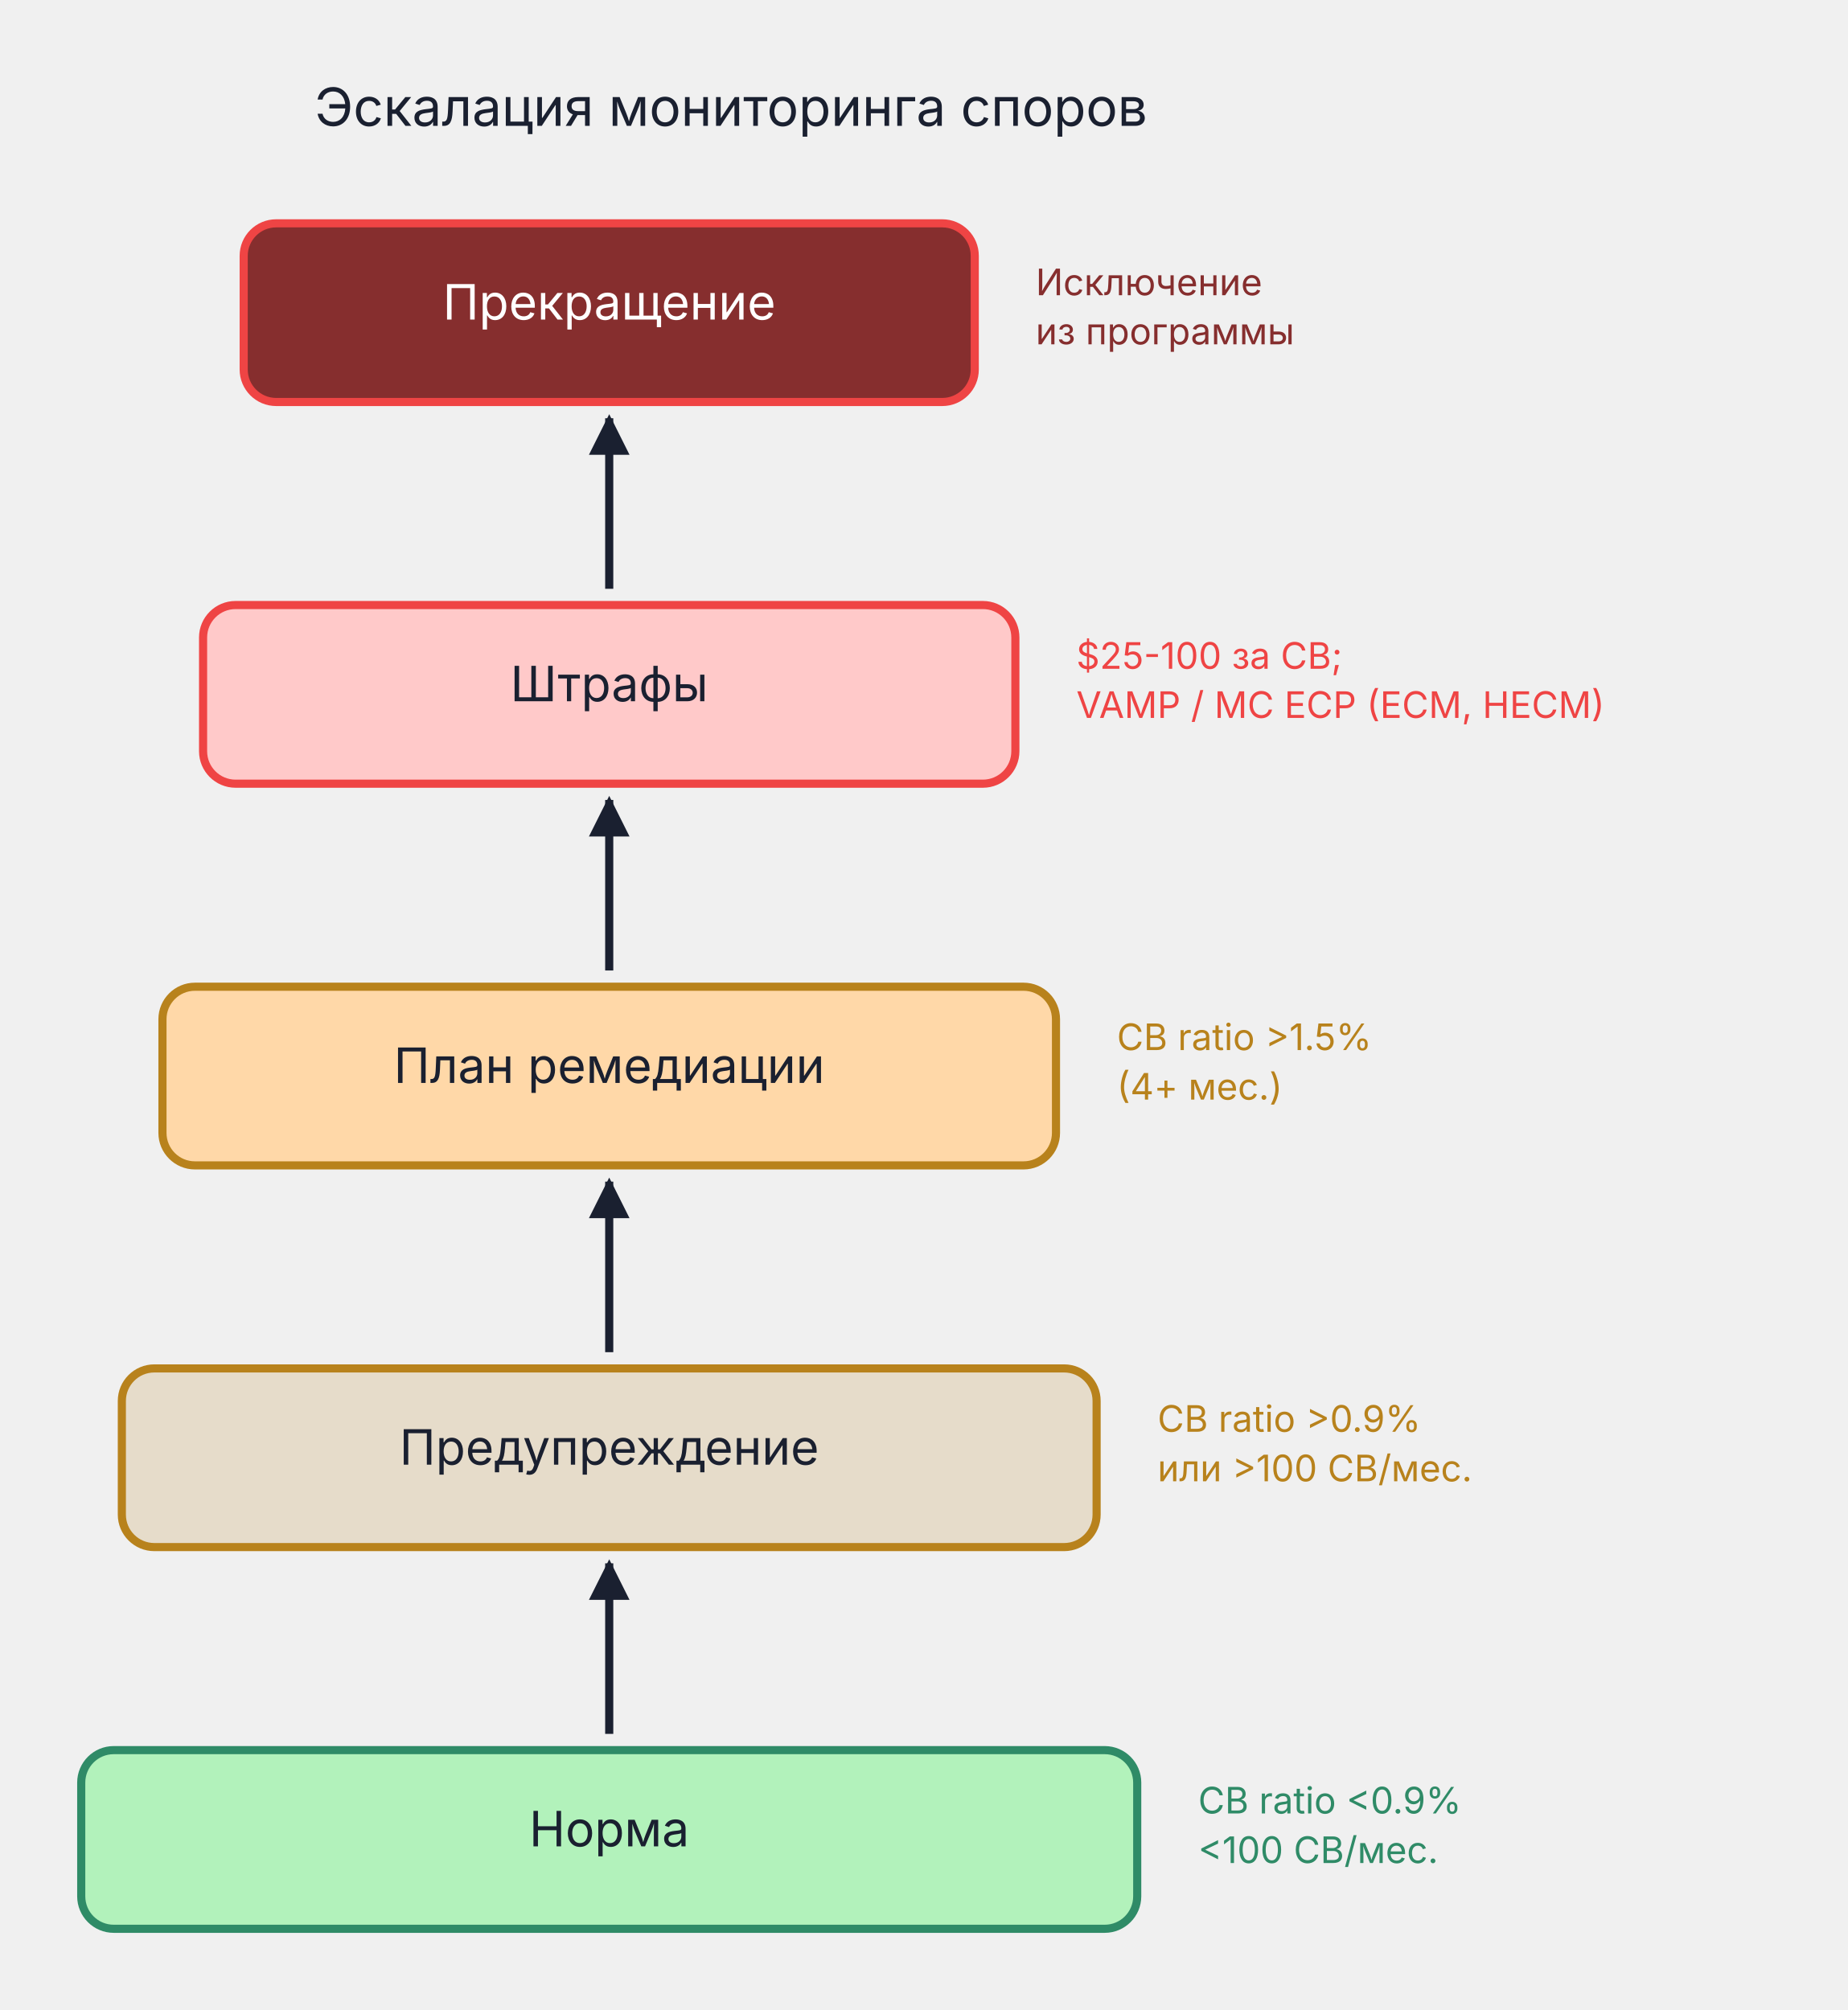
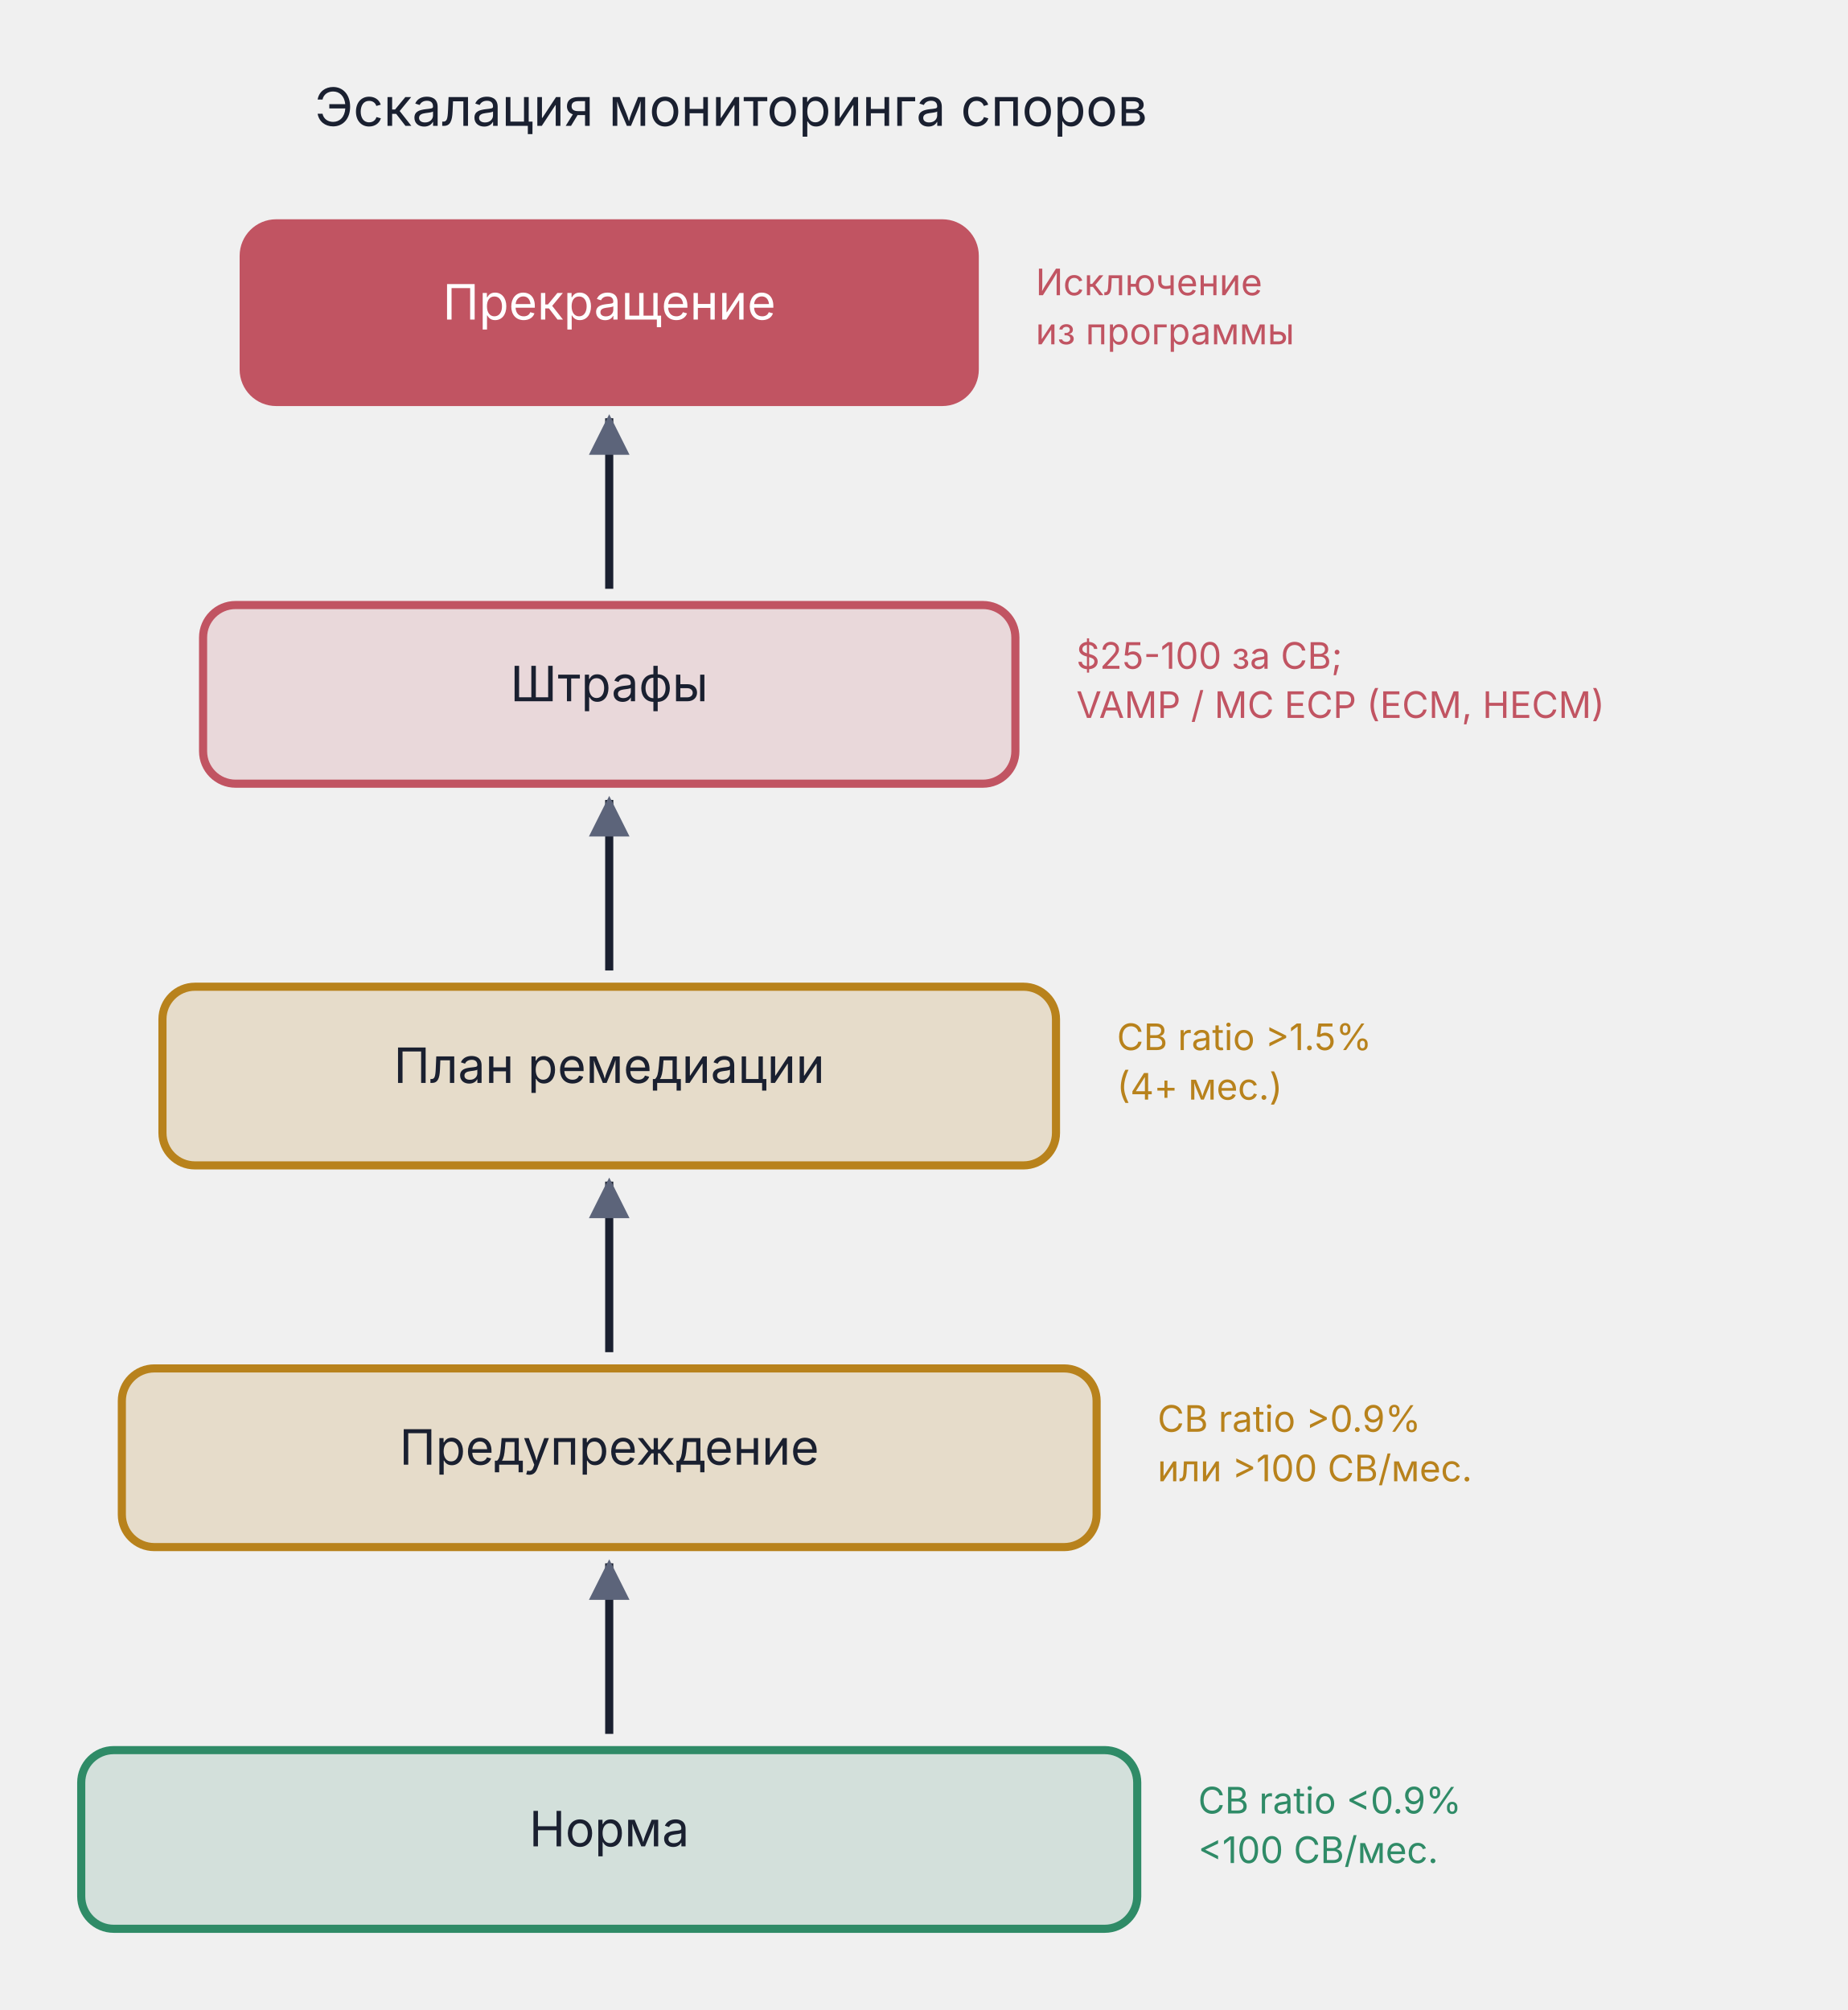
<svg xmlns="http://www.w3.org/2000/svg" viewBox="0 0 455 495" width="455" height="495">
  <defs>
-     <marker id="arr-1e1e1e" viewBox="0 0 10 10" refX="9" refY="5" markerWidth="5" markerHeight="5" orient="auto">
-       <path d="M0,0 L10,5 L0,10 Z" fill="#1A2030" />
+     <marker id="arr-Muted" viewBox="0 0 10 10" refX="9" refY="5" markerWidth="5" markerHeight="5" orient="auto">
+       <path d="M0,0 L10,5 L0,10 Z" fill="#5C647A" />
    </marker>
-     <marker id="arr-1e1e1e-s" viewBox="0 0 10 10" refX="1" refY="5" markerWidth="5" markerHeight="5" orient="auto">
-       <path d="M10,0 L0,5 L10,10 Z" fill="#1A2030" />
+     <marker id="arr-Muted-s" viewBox="0 0 10 10" refX="1" refY="5" markerWidth="5" markerHeight="5" orient="auto">
+       <path d="M10,0 L0,5 L10,10 Z" fill="#5C647A" />
    </marker>
  </defs>
  <text x="180.0" y="31.0" text-anchor="middle" font-family="Inter, -apple-system, BlinkMacSystemFont, 'Helvetica Neue', Arial, sans-serif" font-size="13" fill="#1A2030">Эскалация мониторинга споров</text>
-   <rect x="60.0" y="55.0" width="180" height="44" rx="8" fill="#862e2e" stroke="#ef4444" stroke-width="2" />
+   <rect x="60.0" y="55.0" width="180" height="44" rx="8" fill="#C15462" stroke="#C15462" stroke-width="2" />
  <text x="150.0" y="78.7" text-anchor="middle" font-family="Inter, -apple-system, BlinkMacSystemFont, 'Helvetica Neue', Arial, sans-serif" font-size="12" font-weight="normal" fill="#ffffff">Прекращение</text>
-   <text x="255.0" y="72.7" text-anchor="start" font-family="Inter, -apple-system, BlinkMacSystemFont, 'Helvetica Neue', Arial, sans-serif" font-size="9" fill="#862e2e">Исключение</text>
-   <text x="255.0" y="84.8" text-anchor="start" font-family="Inter, -apple-system, BlinkMacSystemFont, 'Helvetica Neue', Arial, sans-serif" font-size="9" fill="#862e2e">из программы</text>
-   <line x1="150.0" y1="145.0" x2="150.0" y2="103.0" stroke="#1A2030" stroke-width="2" marker-end="url(#arr-1e1e1e)" />
-   <rect x="50.0" y="149.0" width="200" height="44" rx="8" fill="#ffc9c9" stroke="#ef4444" stroke-width="2" />
+   <text x="255.0" y="72.7" text-anchor="start" font-family="Inter, -apple-system, BlinkMacSystemFont, 'Helvetica Neue', Arial, sans-serif" font-size="9" fill="#C15462">Исключение</text>
+   <text x="255.0" y="84.8" text-anchor="start" font-family="Inter, -apple-system, BlinkMacSystemFont, 'Helvetica Neue', Arial, sans-serif" font-size="9" fill="#C15462">из программы</text>
+   <line x1="150.0" y1="145.0" x2="150.0" y2="103.0" stroke="#1A2030" stroke-width="2" marker-end="url(#arr-Muted)" />
+   <rect x="50.0" y="149.0" width="200" height="44" rx="8" fill="#C15462" fill-opacity="0.15" stroke="#C15462" stroke-width="2" />
  <text x="150.0" y="172.7" text-anchor="middle" font-family="Inter, -apple-system, BlinkMacSystemFont, 'Helvetica Neue', Arial, sans-serif" font-size="12" font-weight="normal" fill="#1A2030">Штрафы</text>
-   <text x="265.0" y="164.7" text-anchor="start" font-family="Inter, -apple-system, BlinkMacSystemFont, 'Helvetica Neue', Arial, sans-serif" font-size="9" fill="#ef4444">$25-100 за CB;</text>
-   <text x="265.0" y="176.8" text-anchor="start" font-family="Inter, -apple-system, BlinkMacSystemFont, 'Helvetica Neue', Arial, sans-serif" font-size="9" fill="#ef4444">VAMP / MC ECP (ECM, HECM)</text>
-   <line x1="150.0" y1="239.0" x2="150.0" y2="197.0" stroke="#1A2030" stroke-width="2" marker-end="url(#arr-1e1e1e)" />
-   <rect x="40.0" y="243.0" width="220" height="44" rx="8" fill="#ffd8a8" stroke="#B8821C" stroke-width="2" />
+   <text x="265.0" y="164.7" text-anchor="start" font-family="Inter, -apple-system, BlinkMacSystemFont, 'Helvetica Neue', Arial, sans-serif" font-size="9" fill="#C15462">$25-100 за CB;</text>
+   <text x="265.0" y="176.8" text-anchor="start" font-family="Inter, -apple-system, BlinkMacSystemFont, 'Helvetica Neue', Arial, sans-serif" font-size="9" fill="#C15462">VAMP / MC ECP (ECM, HECM)</text>
+   <line x1="150.0" y1="239.0" x2="150.0" y2="197.0" stroke="#1A2030" stroke-width="2" marker-end="url(#arr-Muted)" />
+   <rect x="40.0" y="243.0" width="220" height="44" rx="8" fill="#B8821C" fill-opacity="0.18" stroke="#B8821C" stroke-width="2" />
  <text x="150.0" y="266.7" text-anchor="middle" font-family="Inter, -apple-system, BlinkMacSystemFont, 'Helvetica Neue', Arial, sans-serif" font-size="12" font-weight="normal" fill="#1A2030">План ремедиации</text>
  <text x="275.0" y="258.6" text-anchor="start" font-family="Inter, -apple-system, BlinkMacSystemFont, 'Helvetica Neue', Arial, sans-serif" font-size="9" fill="#B8821C">CB ratio &gt;1.5%</text>
  <text x="275.0" y="270.8" text-anchor="start" font-family="Inter, -apple-system, BlinkMacSystemFont, 'Helvetica Neue', Arial, sans-serif" font-size="9" fill="#B8821C">(4+ мес.)</text>
-   <line x1="150.0" y1="333.0" x2="150.0" y2="291.0" stroke="#1A2030" stroke-width="2" marker-end="url(#arr-1e1e1e)" />
+   <line x1="150.0" y1="333.0" x2="150.0" y2="291.0" stroke="#1A2030" stroke-width="2" marker-end="url(#arr-Muted)" />
  <rect x="30.0" y="337.0" width="240" height="44" rx="8" fill="#B8821C" fill-opacity="0.18" stroke="#B8821C" stroke-width="2" />
  <text x="150.0" y="360.7" text-anchor="middle" font-family="Inter, -apple-system, BlinkMacSystemFont, 'Helvetica Neue', Arial, sans-serif" font-size="12" font-weight="normal" fill="#1A2030">Предупреждение</text>
  <text x="285.0" y="352.6" text-anchor="start" font-family="Inter, -apple-system, BlinkMacSystemFont, 'Helvetica Neue', Arial, sans-serif" font-size="9" fill="#B8821C">CB ratio &gt;0.9%</text>
  <text x="285.0" y="364.8" text-anchor="start" font-family="Inter, -apple-system, BlinkMacSystemFont, 'Helvetica Neue', Arial, sans-serif" font-size="9" fill="#B8821C">или &gt;100 CB/мес.</text>
-   <line x1="150.0" y1="427.0" x2="150.0" y2="385.0" stroke="#1A2030" stroke-width="2" marker-end="url(#arr-1e1e1e)" />
-   <rect x="20.0" y="431.0" width="260" height="44" rx="8" fill="#b2f2bb" stroke="#2F8B67" stroke-width="2" />
+   <line x1="150.0" y1="427.0" x2="150.0" y2="385.0" stroke="#1A2030" stroke-width="2" marker-end="url(#arr-Muted)" />
+   <rect x="20.0" y="431.0" width="260" height="44" rx="8" fill="#2F8B67" fill-opacity="0.15" stroke="#2F8B67" stroke-width="2" />
  <text x="150.0" y="454.7" text-anchor="middle" font-family="Inter, -apple-system, BlinkMacSystemFont, 'Helvetica Neue', Arial, sans-serif" font-size="12" font-weight="normal" fill="#1A2030">Норма</text>
  <text x="295.0" y="446.6" text-anchor="start" font-family="Inter, -apple-system, BlinkMacSystemFont, 'Helvetica Neue', Arial, sans-serif" font-size="9" fill="#2F8B67">CB ratio &lt;0.9%</text>
  <text x="295.0" y="458.8" text-anchor="start" font-family="Inter, -apple-system, BlinkMacSystemFont, 'Helvetica Neue', Arial, sans-serif" font-size="9" fill="#2F8B67">&lt;100 CB/мес.</text>
</svg>
